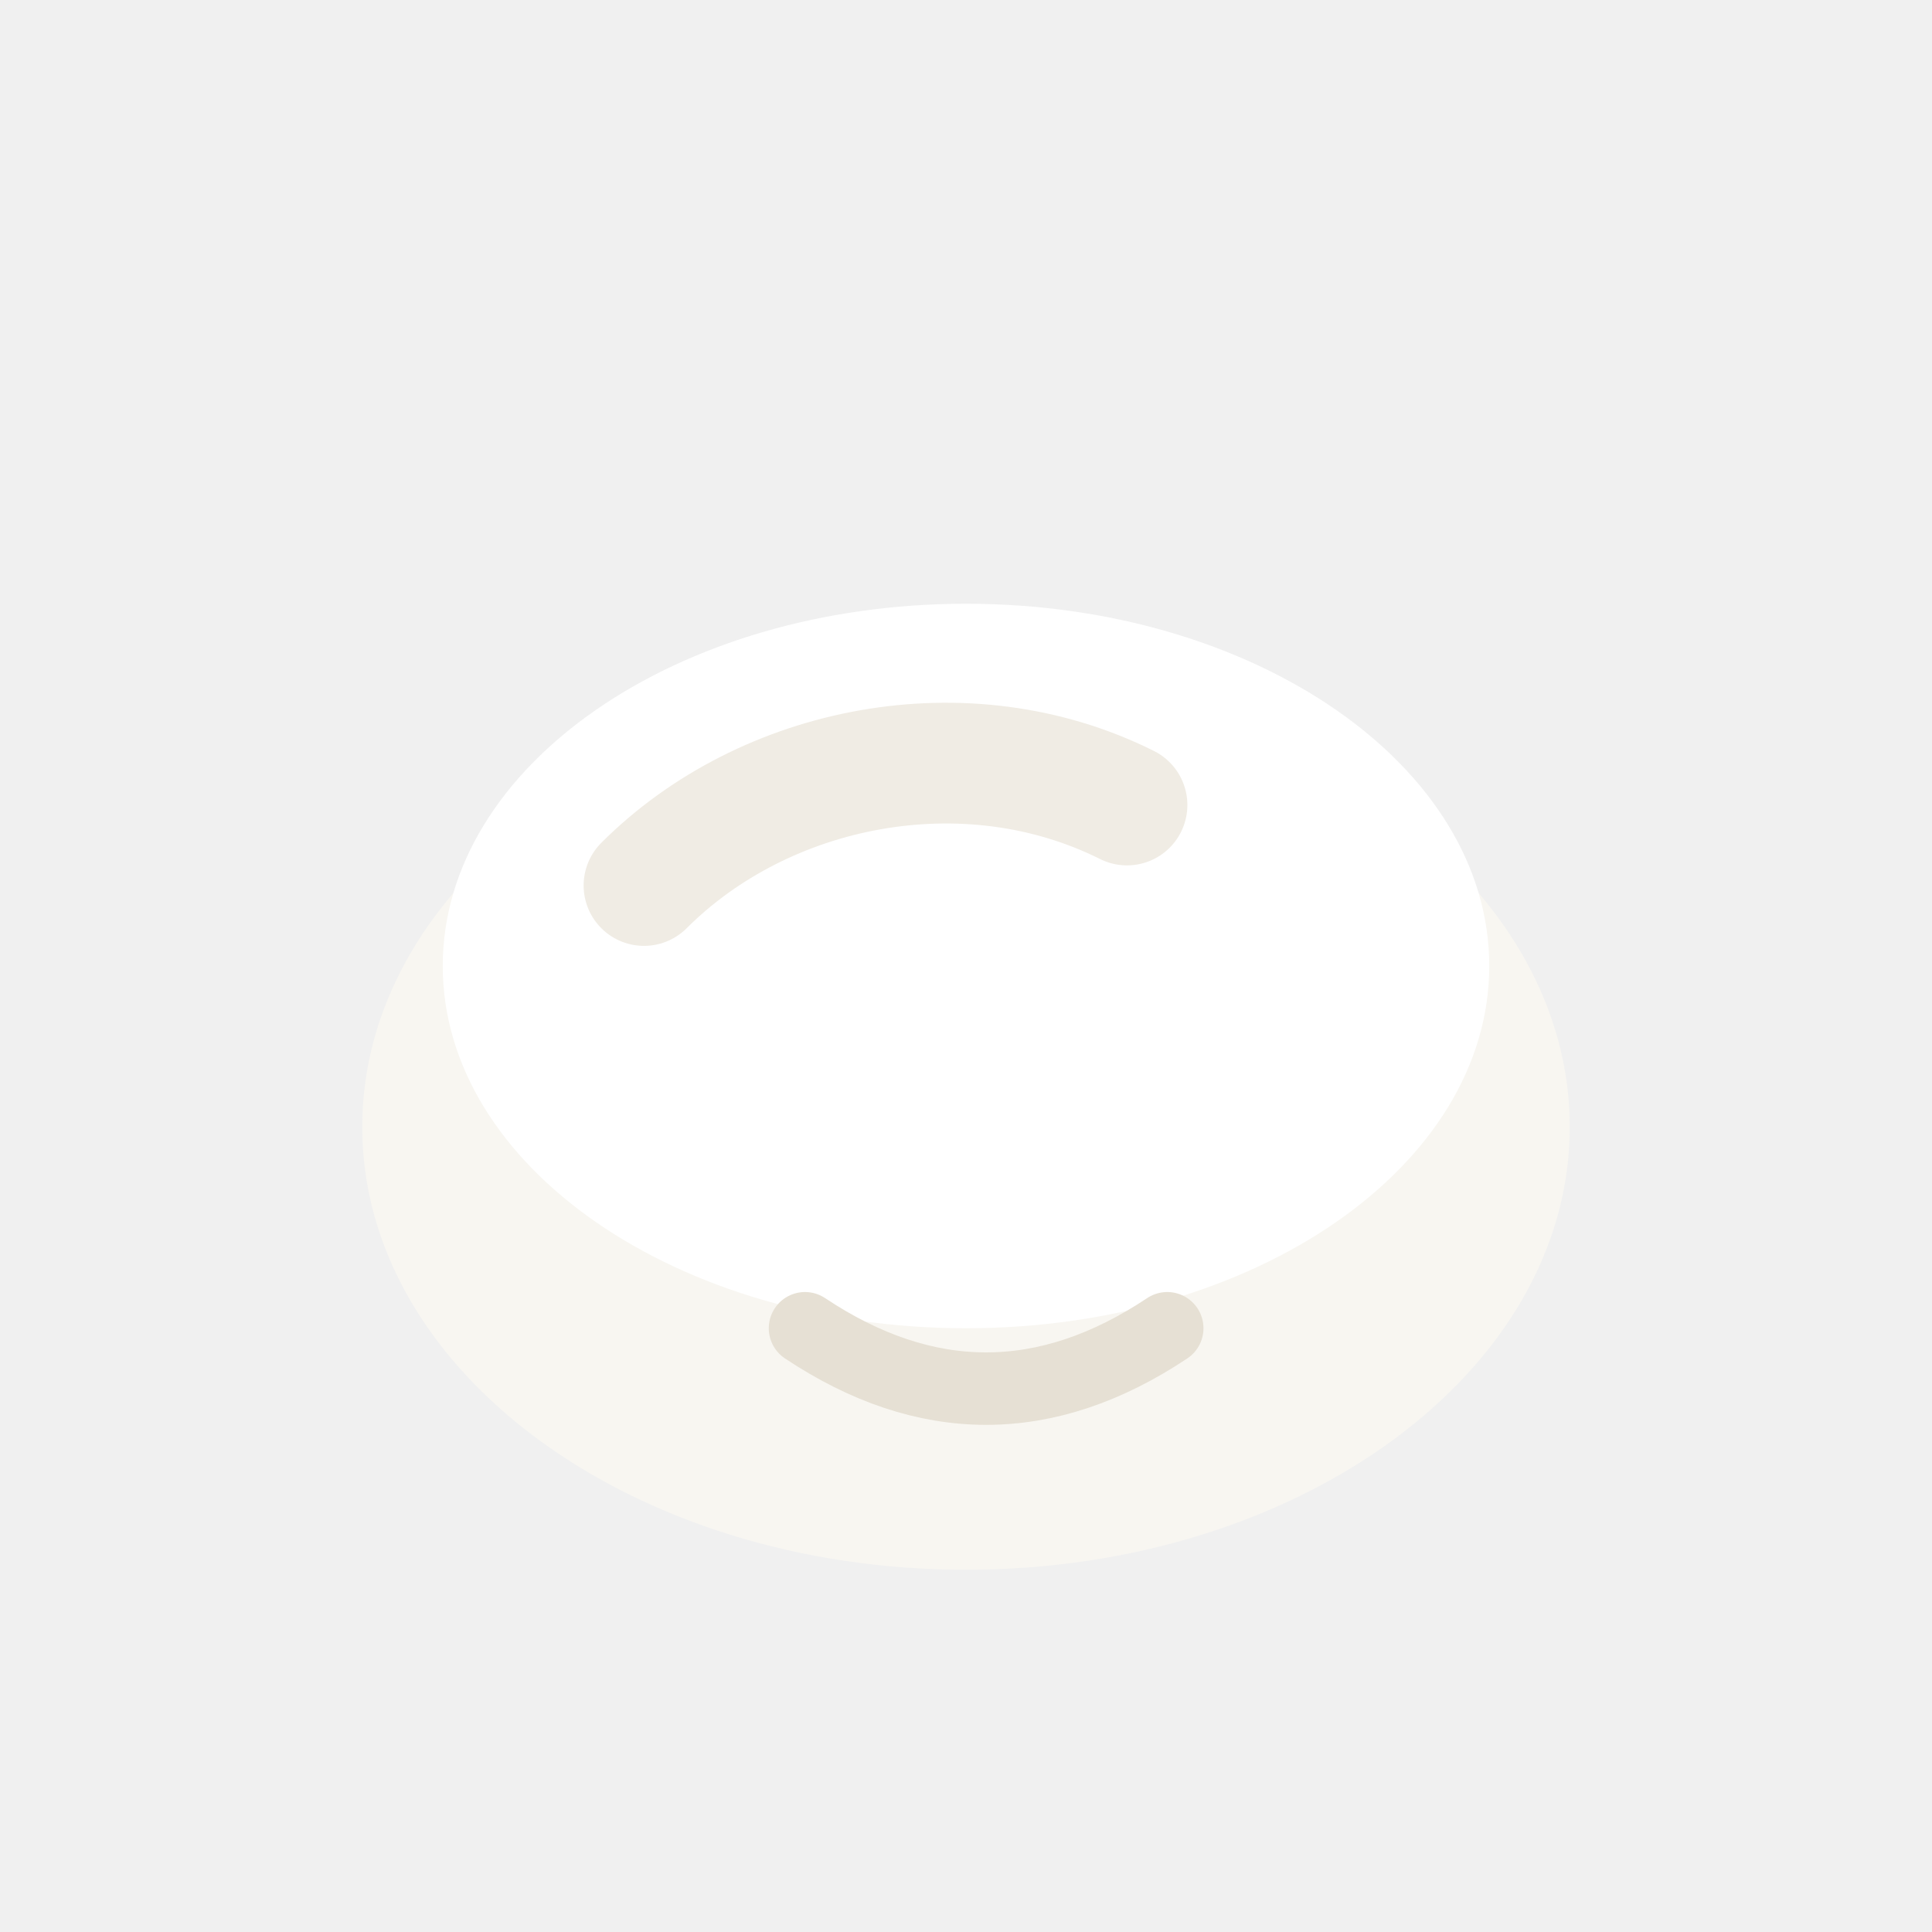
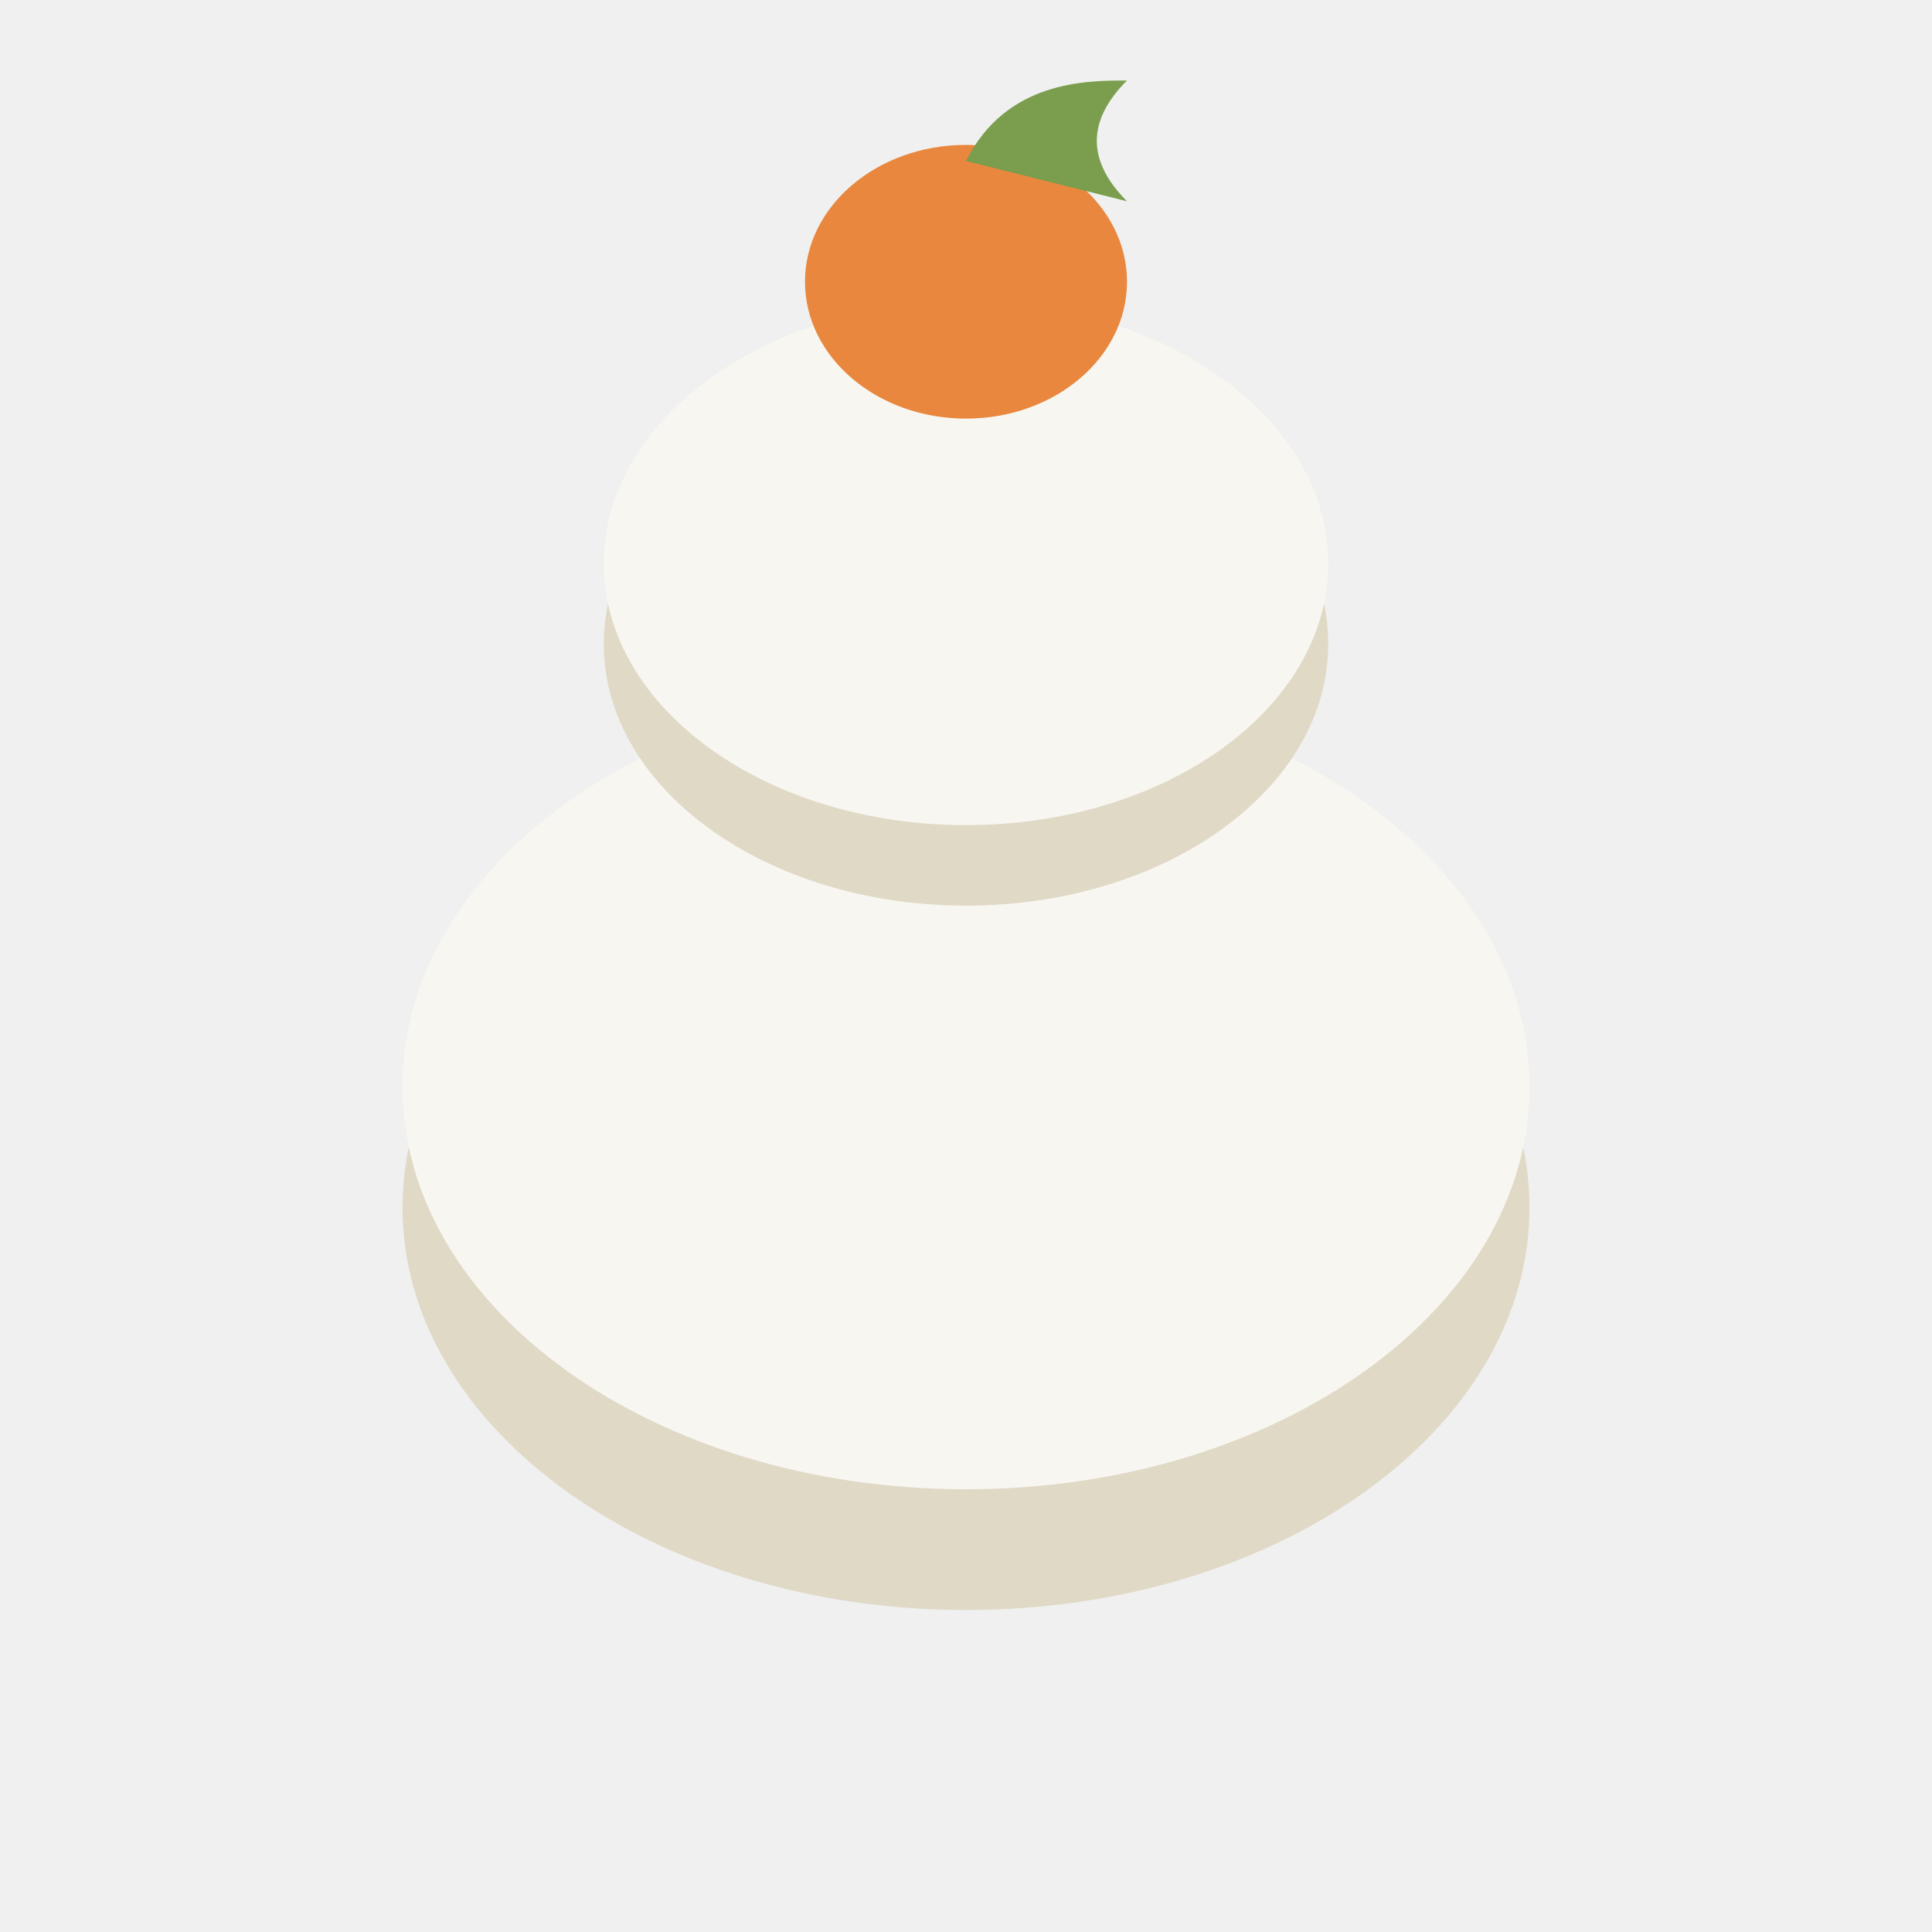
<svg xmlns="http://www.w3.org/2000/svg" width="48" height="48" viewBox="0 0 48 48" role="img" aria-label="Mochi">
-   <ellipse cx="24" cy="28" rx="15" ry="11" fill="#f8f6f1" />
-   <ellipse cx="24" cy="24" rx="13" ry="9" fill="#ffffff" />
-   <path d="M16 22c3-3 8-4 12-2" stroke="#f0ece4" stroke-width="3" fill="none" stroke-linecap="round" />
-   <path d="M20 33c3 2 6 2 9 0" stroke="#e6e0d4" stroke-width="1.8" fill="none" stroke-linecap="round" />
+   <ellipse cx="24" cy="30" rx="14" ry="10" fill="#e0d9c6" />
+   <ellipse cx="24" cy="27" rx="14" ry="10" fill="#f8f6f1" />
+   <ellipse cx="24" cy="16" rx="9" ry="6.5" fill="#e0d9c6" />
+   <ellipse cx="24" cy="14" rx="9" ry="6.5" fill="#f8f6f1" />
+   <ellipse cx="24" cy="7" rx="4" ry="3.4" fill="#e8873d" />
+   <path d="M24 4c1-2 3-2 4-2-1 1-1 2 0 3Z" fill="#7a9e4e" />
</svg>
